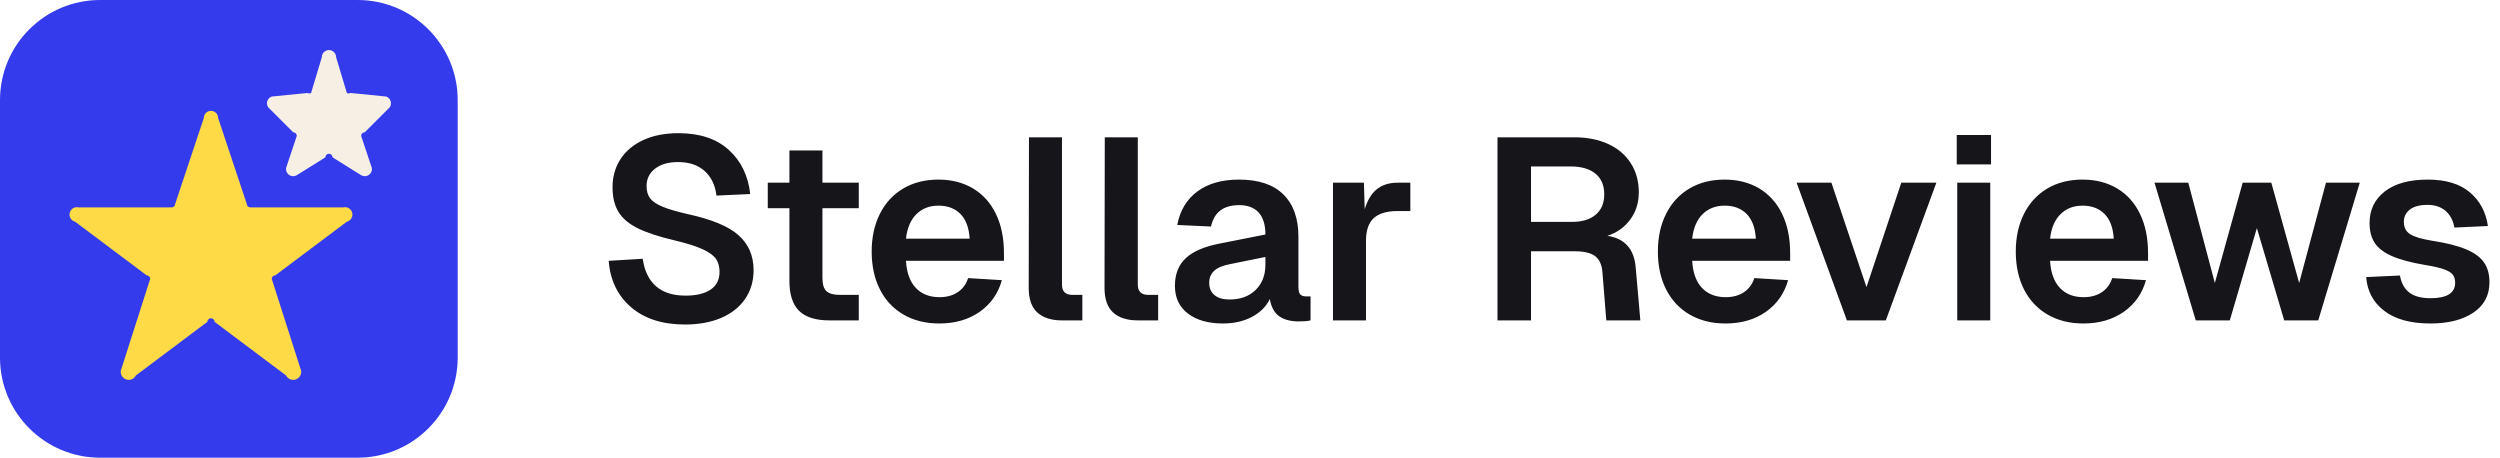
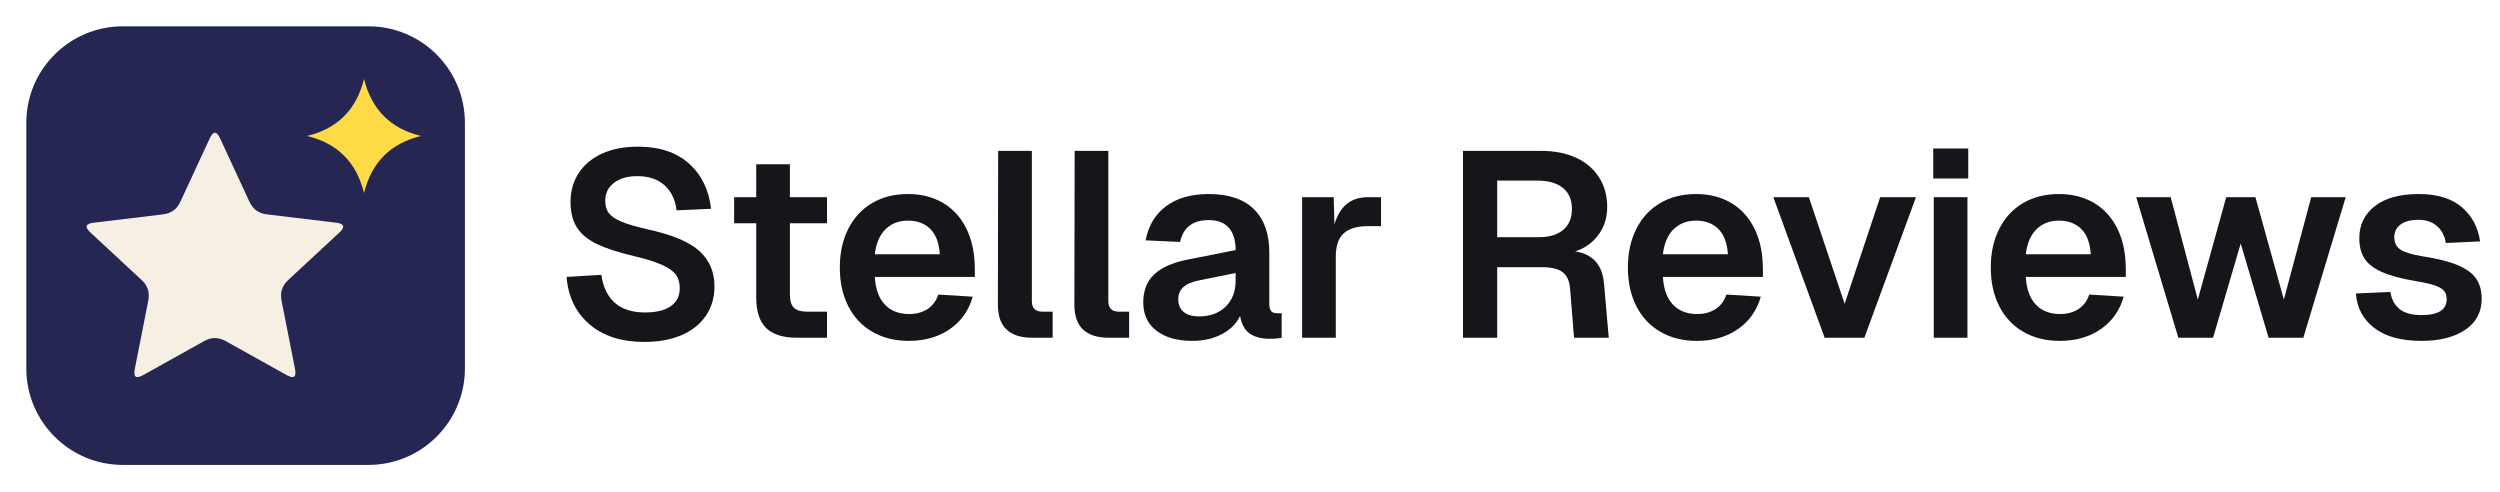
- <svg xmlns="http://www.w3.org/2000/svg" viewBox="0 0 349.58 64" width="349.58" height="64" role="img" aria-label="Stellar Reviews">
-   <g transform="translate(0 0) scale(1)">
-     <rect width="64" height="64" rx="14" fill="#343bec" />
-     <path fill="#ffda47" d="M28.5 16.5 A1 1 0 0 1 30.5 16.5 L34.5 28.5 A0.5 0.5 0 0 0 35 29 L48 29 A1 1 0 0 1 48.5 31 L38.5 38.5 A0.5 0.5 0 0 0 38 39 L42 51.5 A1 1 0 0 1 40 52.5 L30 45 A0.5 0.5 0 0 0 29 45 L19 52.5 A1 1 0 0 1 17 51.5 L21 39 A0.5 0.5 0 0 0 20.5 38.5 L10.5 31 A1 1 0 0 1 11 29 L24 29 A0.5 0.5 0 0 0 24.5 28.5 Z" />
-     <path fill="#f6efe4" d="M45 8 A1 1 0 0 1 47 8 L48.5 13 A0.5 0.5 0 0 0 49 13 L54 13.5 A1 1 0 0 1 54.5 15 L51 18.5 A0.5 0.5 0 0 0 50.5 19 L52 23.5 A1 1 0 0 1 50.5 24.5 L46.5 22 A0.5 0.5 0 0 0 45.5 22 L41.5 24.5 A1 1 0 0 1 40 23.5 L41.5 19 A0.5 0.5 0 0 0 41 18.5 L37.5 15 A1 1 0 0 1 38 13.5 L43 13 A0.5 0.5 0 0 0 43.5 13 Z" />
+ <svg xmlns="http://www.w3.org/2000/svg" width="570" height="112" viewBox="0 0 570 112" role="img" aria-label="Stellar Reviews">
+   <g transform="translate(6 6) scale(1)">
+     <rect x="0" y="0" width="100" height="100" rx="22" fill="#252651" />
+     <path fill="#F6EFE4" d="M41.823 25.54 Q43 23 44.177 25.54 L50.875 40.001 Q52.052 42.541 54.832 42.875 L70.654 44.777 Q73.434 45.111 71.381 47.016 L59.699 57.855 Q57.646 59.759 58.187 62.506 L61.268 78.142 Q61.809 80.889 59.364 79.525 L45.445 71.764 Q43 70.4 40.555 71.764 L26.636 79.525 Q24.191 80.889 24.732 78.142 L27.813 62.506 Q28.354 59.759 26.301 57.855 L14.619 47.016 Q12.566 45.111 15.346 44.777 L31.168 42.875 Q33.948 42.541 35.125 40.001 Z" />
+     <path fill="#FFDA47" d="M77 12 Q79.6 22.5 90 25 Q79.6 27.5 77 38 Q74.4 27.5 64 25 Q74.4 22.5 77 12 Z" />
  </g>
-   <path fill="#15151a" d="M85.111 36.471 89.87 36.183Q90.231 38.706 91.727 40.023Q93.224 41.339 95.856 41.339Q98.127 41.339 99.371 40.491Q100.615 39.644 100.615 38.021Q100.615 36.94 100.128 36.219Q99.642 35.497 98.29 34.866Q96.937 34.235 94.377 33.623Q91.132 32.865 89.239 31.946Q87.346 31.026 86.499 29.656Q85.652 28.286 85.652 26.195Q85.652 23.959 86.77 22.247Q87.887 20.534 89.961 19.579Q92.034 18.623 94.882 18.623Q99.317 18.623 101.895 20.949Q104.473 23.274 104.906 27.132L100.183 27.349Q99.93 25.185 98.542 23.923Q97.154 22.661 94.81 22.661Q92.791 22.661 91.601 23.581Q90.411 24.5 90.411 26.015Q90.411 27.096 90.916 27.745Q91.421 28.394 92.629 28.899Q93.837 29.404 96.18 29.945Q101.192 31.026 103.283 32.901Q105.375 34.776 105.375 37.769Q105.375 40.077 104.185 41.807Q102.995 43.538 100.832 44.457Q98.668 45.377 95.784 45.377Q91.06 45.377 88.248 42.961Q85.435 40.545 85.111 36.471ZM110.386 39.283V29.115H107.358V25.546H110.386V21.039H115.002V25.546H120.086V29.115H115.002V38.851Q115.002 40.185 115.561 40.708Q116.119 41.23 117.381 41.23H120.086V44.8H115.975Q113.091 44.8 111.739 43.466Q110.386 42.132 110.386 39.283ZM121.888 35.173Q121.888 32.18 123.042 29.891Q124.196 27.601 126.305 26.357Q128.415 25.113 131.227 25.113Q133.967 25.113 136.041 26.339Q138.114 27.565 139.25 29.891Q140.385 32.216 140.385 35.425V36.471H126.684Q126.828 38.959 128.054 40.257Q129.28 41.555 131.371 41.555Q132.886 41.555 133.931 40.852Q134.977 40.149 135.374 38.887L140.097 39.175Q139.304 41.988 136.978 43.61Q134.652 45.233 131.335 45.233Q128.487 45.233 126.341 43.989Q124.196 42.745 123.042 40.473Q121.888 38.202 121.888 35.173ZM131.227 28.755Q129.352 28.755 128.144 29.945Q126.936 31.135 126.684 33.37H135.59Q135.446 31.063 134.292 29.909Q133.138 28.755 131.227 28.755ZM143.847 40.257 143.883 19.2H148.498V39.788Q148.498 41.23 149.94 41.23H151.346V44.8H148.498Q146.263 44.8 145.055 43.7Q143.847 42.601 143.847 40.257ZM154.447 40.257 154.483 19.2H159.099V39.788Q159.099 41.23 160.541 41.23H161.947V44.8H159.099Q156.863 44.8 155.655 43.7Q154.447 42.601 154.447 40.257ZM164.291 39.968Q164.291 37.517 165.823 36.092Q167.355 34.668 170.565 34.055L176.946 32.793Q176.946 30.774 176.009 29.728Q175.072 28.683 173.269 28.683Q169.988 28.683 169.339 31.675L164.615 31.459Q165.192 28.43 167.428 26.772Q169.663 25.113 173.269 25.113Q177.343 25.113 179.452 27.186Q181.562 29.26 181.562 33.118V40.113Q181.562 40.87 181.814 41.158Q182.066 41.447 182.643 41.447H183.256V44.8Q182.679 44.944 181.598 44.944Q179.903 44.944 178.875 44.223Q177.848 43.502 177.559 41.807Q176.838 43.358 175.09 44.295Q173.341 45.233 170.997 45.233Q167.932 45.233 166.112 43.845Q164.291 42.456 164.291 39.968ZM176.946 37.012V35.93L171.971 36.94Q170.456 37.228 169.771 37.877Q169.086 38.526 169.086 39.536Q169.086 40.654 169.825 41.266Q170.565 41.879 171.935 41.879Q174.206 41.879 175.576 40.545Q176.946 39.211 176.946 37.012ZM186.393 25.546H190.72L190.828 29.26Q191.405 27.349 192.541 26.447Q193.677 25.546 195.443 25.546H197.21V29.512H195.407Q193.172 29.512 192.09 30.504Q191.008 31.495 191.008 33.695V44.8H186.393ZM209.397 19.2H220.106Q222.846 19.2 224.883 20.137Q226.921 21.075 228.038 22.824Q229.156 24.572 229.156 26.88Q229.156 29.115 227.93 30.738Q226.704 32.361 224.757 32.974Q228.399 33.514 228.723 37.408L229.372 44.8H224.613L224.072 38.094Q223.964 36.543 223.081 35.84Q222.197 35.137 220.214 35.137H214.085V44.8H209.397ZM224.325 27.168Q224.325 25.294 223.099 24.284Q221.873 23.274 219.601 23.274H214.085V31.026H219.817Q221.945 31.026 223.135 30.017Q224.325 29.007 224.325 27.168ZM231.824 35.173Q231.824 32.18 232.978 29.891Q234.132 27.601 236.241 26.357Q238.35 25.113 241.163 25.113Q243.903 25.113 245.976 26.339Q248.05 27.565 249.185 29.891Q250.321 32.216 250.321 35.425V36.471H236.62Q236.764 38.959 237.99 40.257Q239.216 41.555 241.307 41.555Q242.821 41.555 243.867 40.852Q244.913 40.149 245.309 38.887L250.033 39.175Q249.239 41.988 246.914 43.61Q244.588 45.233 241.271 45.233Q238.423 45.233 236.277 43.989Q234.132 42.745 232.978 40.473Q231.824 38.202 231.824 35.173ZM241.163 28.755Q239.288 28.755 238.08 29.945Q236.872 31.135 236.62 33.37H245.526Q245.381 31.063 244.228 29.909Q243.074 28.755 241.163 28.755ZM251.223 25.546H256.09L260.994 40.149L265.861 25.546H270.765L263.698 44.8H258.254ZM273.686 25.546H278.301V44.8H273.686ZM273.614 18.875H278.409V22.986H273.614ZM281.87 35.173Q281.87 32.18 283.024 29.891Q284.178 27.601 286.287 26.357Q288.397 25.113 291.209 25.113Q293.949 25.113 296.023 26.339Q298.096 27.565 299.232 29.891Q300.367 32.216 300.367 35.425V36.471H286.666Q286.81 38.959 288.036 40.257Q289.262 41.555 291.353 41.555Q292.868 41.555 293.913 40.852Q294.959 40.149 295.355 38.887L300.079 39.175Q299.286 41.988 296.96 43.61Q294.634 45.233 291.317 45.233Q288.469 45.233 286.323 43.989Q284.178 42.745 283.024 40.473Q281.87 38.202 281.87 35.173ZM291.209 28.755Q289.334 28.755 288.126 29.945Q286.918 31.135 286.666 33.37H295.572Q295.428 31.063 294.274 29.909Q293.12 28.755 291.209 28.755ZM301.269 25.546H305.992L309.706 39.572L313.6 25.546H317.602L321.496 39.572L325.246 25.546H329.97L324.165 44.8H319.405L315.583 31.892L311.797 44.8H307.038ZM330.871 38.743 335.594 38.526Q335.847 40.077 336.874 40.888Q337.902 41.699 339.849 41.699Q343.31 41.699 343.31 39.536Q343.31 38.851 342.986 38.418Q342.661 37.985 341.76 37.661Q340.859 37.336 339.092 37.048Q336.135 36.543 334.459 35.804Q332.782 35.065 332.061 33.965Q331.34 32.865 331.34 31.171Q331.34 28.43 333.467 26.772Q335.594 25.113 339.488 25.113Q343.238 25.113 345.348 26.88Q347.457 28.647 347.89 31.603L343.202 31.82Q342.95 30.341 341.976 29.494Q341.003 28.647 339.452 28.647Q337.83 28.647 336.983 29.296Q336.135 29.945 336.135 31.026Q336.135 32.18 337.001 32.739Q337.866 33.298 340.065 33.659Q343.094 34.127 344.843 34.866Q346.592 35.606 347.349 36.705Q348.106 37.805 348.106 39.464Q348.106 42.204 345.852 43.718Q343.599 45.233 339.849 45.233Q335.703 45.233 333.395 43.466Q331.087 41.699 330.871 38.743Z" />
+   <g transform="translate(126 77) scale(1)">
+     <g fill="#15151A">
+       <path d="M3.18 -13.86 11.1 -14.34Q11.7 -10.14 14.19 -7.95Q16.68 -5.76 21.06 -5.76Q24.84 -5.76 26.91 -7.17Q28.98 -8.58 28.98 -11.28Q28.98 -13.08 28.17 -14.28Q27.36 -15.48 25.11 -16.53Q22.86 -17.58 18.6 -18.6Q13.2 -19.86 10.05 -21.39Q6.9 -22.92 5.49 -25.2Q4.08 -27.48 4.08 -30.96Q4.08 -34.68 5.94 -37.53Q7.8 -40.38 11.25 -41.97Q14.7 -43.56 19.44 -43.56Q26.82 -43.56 31.11 -39.69Q35.4 -35.82 36.12 -29.4L28.26 -29.04Q27.84 -32.64 25.53 -34.74Q23.22 -36.84 19.32 -36.84Q15.96 -36.84 13.98 -35.31Q12 -33.78 12 -31.26Q12 -29.46 12.84 -28.38Q13.68 -27.3 15.69 -26.46Q17.7 -25.62 21.6 -24.72Q29.94 -22.92 33.42 -19.8Q36.9 -16.68 36.9 -11.7Q36.9 -7.86 34.92 -4.98Q32.94 -2.1 29.34 -0.57Q25.74 0.96 20.94 0.96Q13.08 0.96 8.4 -3.06Q3.72 -7.08 3.18 -13.86Z" />
+       <path d="M46.42 -9.18V-26.1H41.38V-32.04H46.42V-39.54H54.1V-32.04H62.56V-26.1H54.1V-9.9Q54.1 -7.68 55.03 -6.81Q55.96 -5.94 58.06 -5.94H62.56V0H55.72Q50.92 0 48.67 -2.22Q46.42 -4.44 46.42 -9.18Z" />
+       <path d="M65.48 -16.02Q65.48 -21 67.4 -24.81Q69.32 -28.62 72.83 -30.69Q76.34 -32.76 81.02 -32.76Q85.58 -32.76 89.03 -30.72Q92.48 -28.68 94.37 -24.81Q96.26 -20.94 96.26 -15.6V-13.86H73.46Q73.7 -9.72 75.74 -7.56Q77.78 -5.4 81.26 -5.4Q83.78 -5.4 85.52 -6.57Q87.26 -7.74 87.92 -9.84L95.78 -9.36Q94.46 -4.68 90.59 -1.98Q86.72 0.72 81.2 0.72Q76.46 0.72 72.89 -1.35Q69.32 -3.42 67.4 -7.2Q65.48 -10.98 65.48 -16.02ZM81.02 -26.7Q77.9 -26.7 75.89 -24.72Q73.88 -22.74 73.46 -19.02H88.28Q88.04 -22.86 86.12 -24.78Q84.2 -26.7 81.02 -26.7Z" />
+       <path d="M101.52 -7.56 101.58 -42.6H109.26V-8.34Q109.26 -5.94 111.66 -5.94H114V0H109.26Q105.54 0 103.53 -1.83Q101.52 -3.66 101.52 -7.56Z" />
+       <path d="M118.96 -7.56 119.02 -42.6H126.7V-8.34Q126.7 -5.94 129.1 -5.94H131.44V0H126.7Q122.98 0 120.97 -1.83Q118.96 -3.66 118.96 -7.56Z" />
+       <path d="M134.66 -8.04Q134.66 -12.12 137.21 -14.49Q139.76 -16.86 145.1 -17.88L155.72 -19.98Q155.72 -23.34 154.16 -25.08Q152.6 -26.82 149.6 -26.82Q144.14 -26.82 143.06 -21.84L135.2 -22.2Q136.16 -27.24 139.88 -30Q143.6 -32.76 149.6 -32.76Q156.38 -32.76 159.89 -29.31Q163.4 -25.86 163.4 -19.44V-7.8Q163.4 -6.54 163.82 -6.06Q164.24 -5.58 165.2 -5.58H166.22V0Q165.26 0.24 163.46 0.24Q160.64 0.24 158.93 -0.96Q157.22 -2.16 156.74 -4.98Q155.54 -2.4 152.63 -0.84Q149.72 0.72 145.82 0.72Q140.72 0.72 137.69 -1.59Q134.66 -3.9 134.66 -8.04ZM155.72 -12.96V-14.76L147.44 -13.08Q144.92 -12.6 143.78 -11.52Q142.64 -10.44 142.64 -8.76Q142.64 -6.9 143.87 -5.88Q145.1 -4.86 147.38 -4.86Q151.16 -4.86 153.44 -7.08Q155.72 -9.3 155.72 -12.96Z" />
+       <path d="M170.88 -32.04H178.08L178.26 -25.86Q179.22 -29.04 181.11 -30.54Q183 -32.04 185.94 -32.04H188.88V-25.44H185.88Q182.16 -25.44 180.36 -23.79Q178.56 -22.14 178.56 -18.48V0H170.88Z" />
+       <path d="M207.56 -42.6H225.38Q229.94 -42.6 233.33 -41.04Q236.72 -39.48 238.58 -36.57Q240.44 -33.66 240.44 -29.82Q240.44 -26.1 238.4 -23.4Q236.36 -20.7 233.12 -19.68Q239.18 -18.78 239.72 -12.3L240.8 0H232.88L231.98 -11.16Q231.8 -13.74 230.33 -14.91Q228.86 -16.08 225.56 -16.08H215.36V0H207.56ZM232.4 -29.34Q232.4 -32.46 230.36 -34.14Q228.32 -35.82 224.54 -35.82H215.36V-22.92H224.9Q228.44 -22.92 230.42 -24.6Q232.4 -26.28 232.4 -29.34Z" />
+       <path d="M245.16 -16.02Q245.16 -21 247.08 -24.81Q249 -28.62 252.51 -30.69Q256.02 -32.76 260.7 -32.76Q265.26 -32.76 268.71 -30.72Q272.16 -28.68 274.05 -24.81Q275.94 -20.94 275.94 -15.6V-13.86H253.14Q253.38 -9.72 255.42 -7.56Q257.46 -5.4 260.94 -5.4Q263.46 -5.4 265.2 -6.57Q266.94 -7.74 267.6 -9.84L275.46 -9.36Q274.14 -4.68 270.27 -1.98Q266.4 0.72 260.88 0.72Q256.14 0.72 252.57 -1.35Q249 -3.42 247.08 -7.2Q245.16 -10.98 245.16 -16.02ZM260.7 -26.7Q257.58 -26.7 255.57 -24.72Q253.56 -22.74 253.14 -19.02H267.96Q267.72 -22.86 265.8 -24.78Q263.88 -26.7 260.7 -26.7Z" />
+       <path d="M278.32 -32.04H286.42L294.58 -7.74L302.68 -32.04H310.84L299.08 0H290.02Z" />
+       <path d="M314.9 -32.04H322.58V0H314.9ZM314.78 -43.14H322.76V-36.3H314.78Z" />
+       <path d="M327.9 -16.02Q327.9 -21 329.82 -24.81Q331.74 -28.62 335.25 -30.69Q338.76 -32.76 343.44 -32.76Q348 -32.76 351.45 -30.72Q354.9 -28.68 356.79 -24.81Q358.68 -20.94 358.68 -15.6V-13.86H335.88Q336.12 -9.72 338.16 -7.56Q340.2 -5.4 343.68 -5.4Q346.2 -5.4 347.94 -6.57Q349.68 -7.74 350.34 -9.84L358.2 -9.36Q356.88 -4.68 353.01 -1.98Q349.14 0.72 343.62 0.72Q338.88 0.72 335.31 -1.35Q331.74 -3.42 329.82 -7.2Q327.9 -10.98 327.9 -16.02ZM343.44 -26.7Q340.32 -26.7 338.31 -24.72Q336.3 -22.74 335.88 -19.02H350.7Q350.46 -22.86 348.54 -24.78Q346.62 -26.7 343.44 -26.7Z" />
+       <path d="M361.06 -32.04H368.92L375.1 -8.7L381.58 -32.04H388.24L394.72 -8.7L400.96 -32.04H408.82L399.16 0H391.24L384.88 -21.48L378.58 0H370.66Z" />
+       <path d="M411.14 -10.08 419 -10.44Q419.42 -7.86 421.13 -6.51Q422.84 -5.16 426.08 -5.16Q431.84 -5.16 431.84 -8.76Q431.84 -9.9 431.3 -10.62Q430.76 -11.34 429.26 -11.88Q427.76 -12.42 424.82 -12.9Q419.9 -13.74 417.11 -14.97Q414.32 -16.2 413.12 -18.03Q411.92 -19.86 411.92 -22.68Q411.92 -27.24 415.46 -30Q419 -32.76 425.48 -32.76Q431.72 -32.76 435.23 -29.82Q438.74 -26.88 439.46 -21.96L431.66 -21.6Q431.24 -24.06 429.62 -25.47Q428 -26.88 425.42 -26.88Q422.72 -26.88 421.31 -25.8Q419.9 -24.72 419.9 -22.92Q419.9 -21 421.34 -20.07Q422.78 -19.14 426.44 -18.54Q431.48 -17.76 434.39 -16.53Q437.3 -15.3 438.56 -13.47Q439.82 -11.64 439.82 -8.88Q439.82 -4.32 436.07 -1.8Q432.32 0.72 426.08 0.72Q419.18 0.72 415.34 -2.22Q411.5 -5.16 411.14 -10.08Z" />
+     </g>
+   </g>
</svg>
